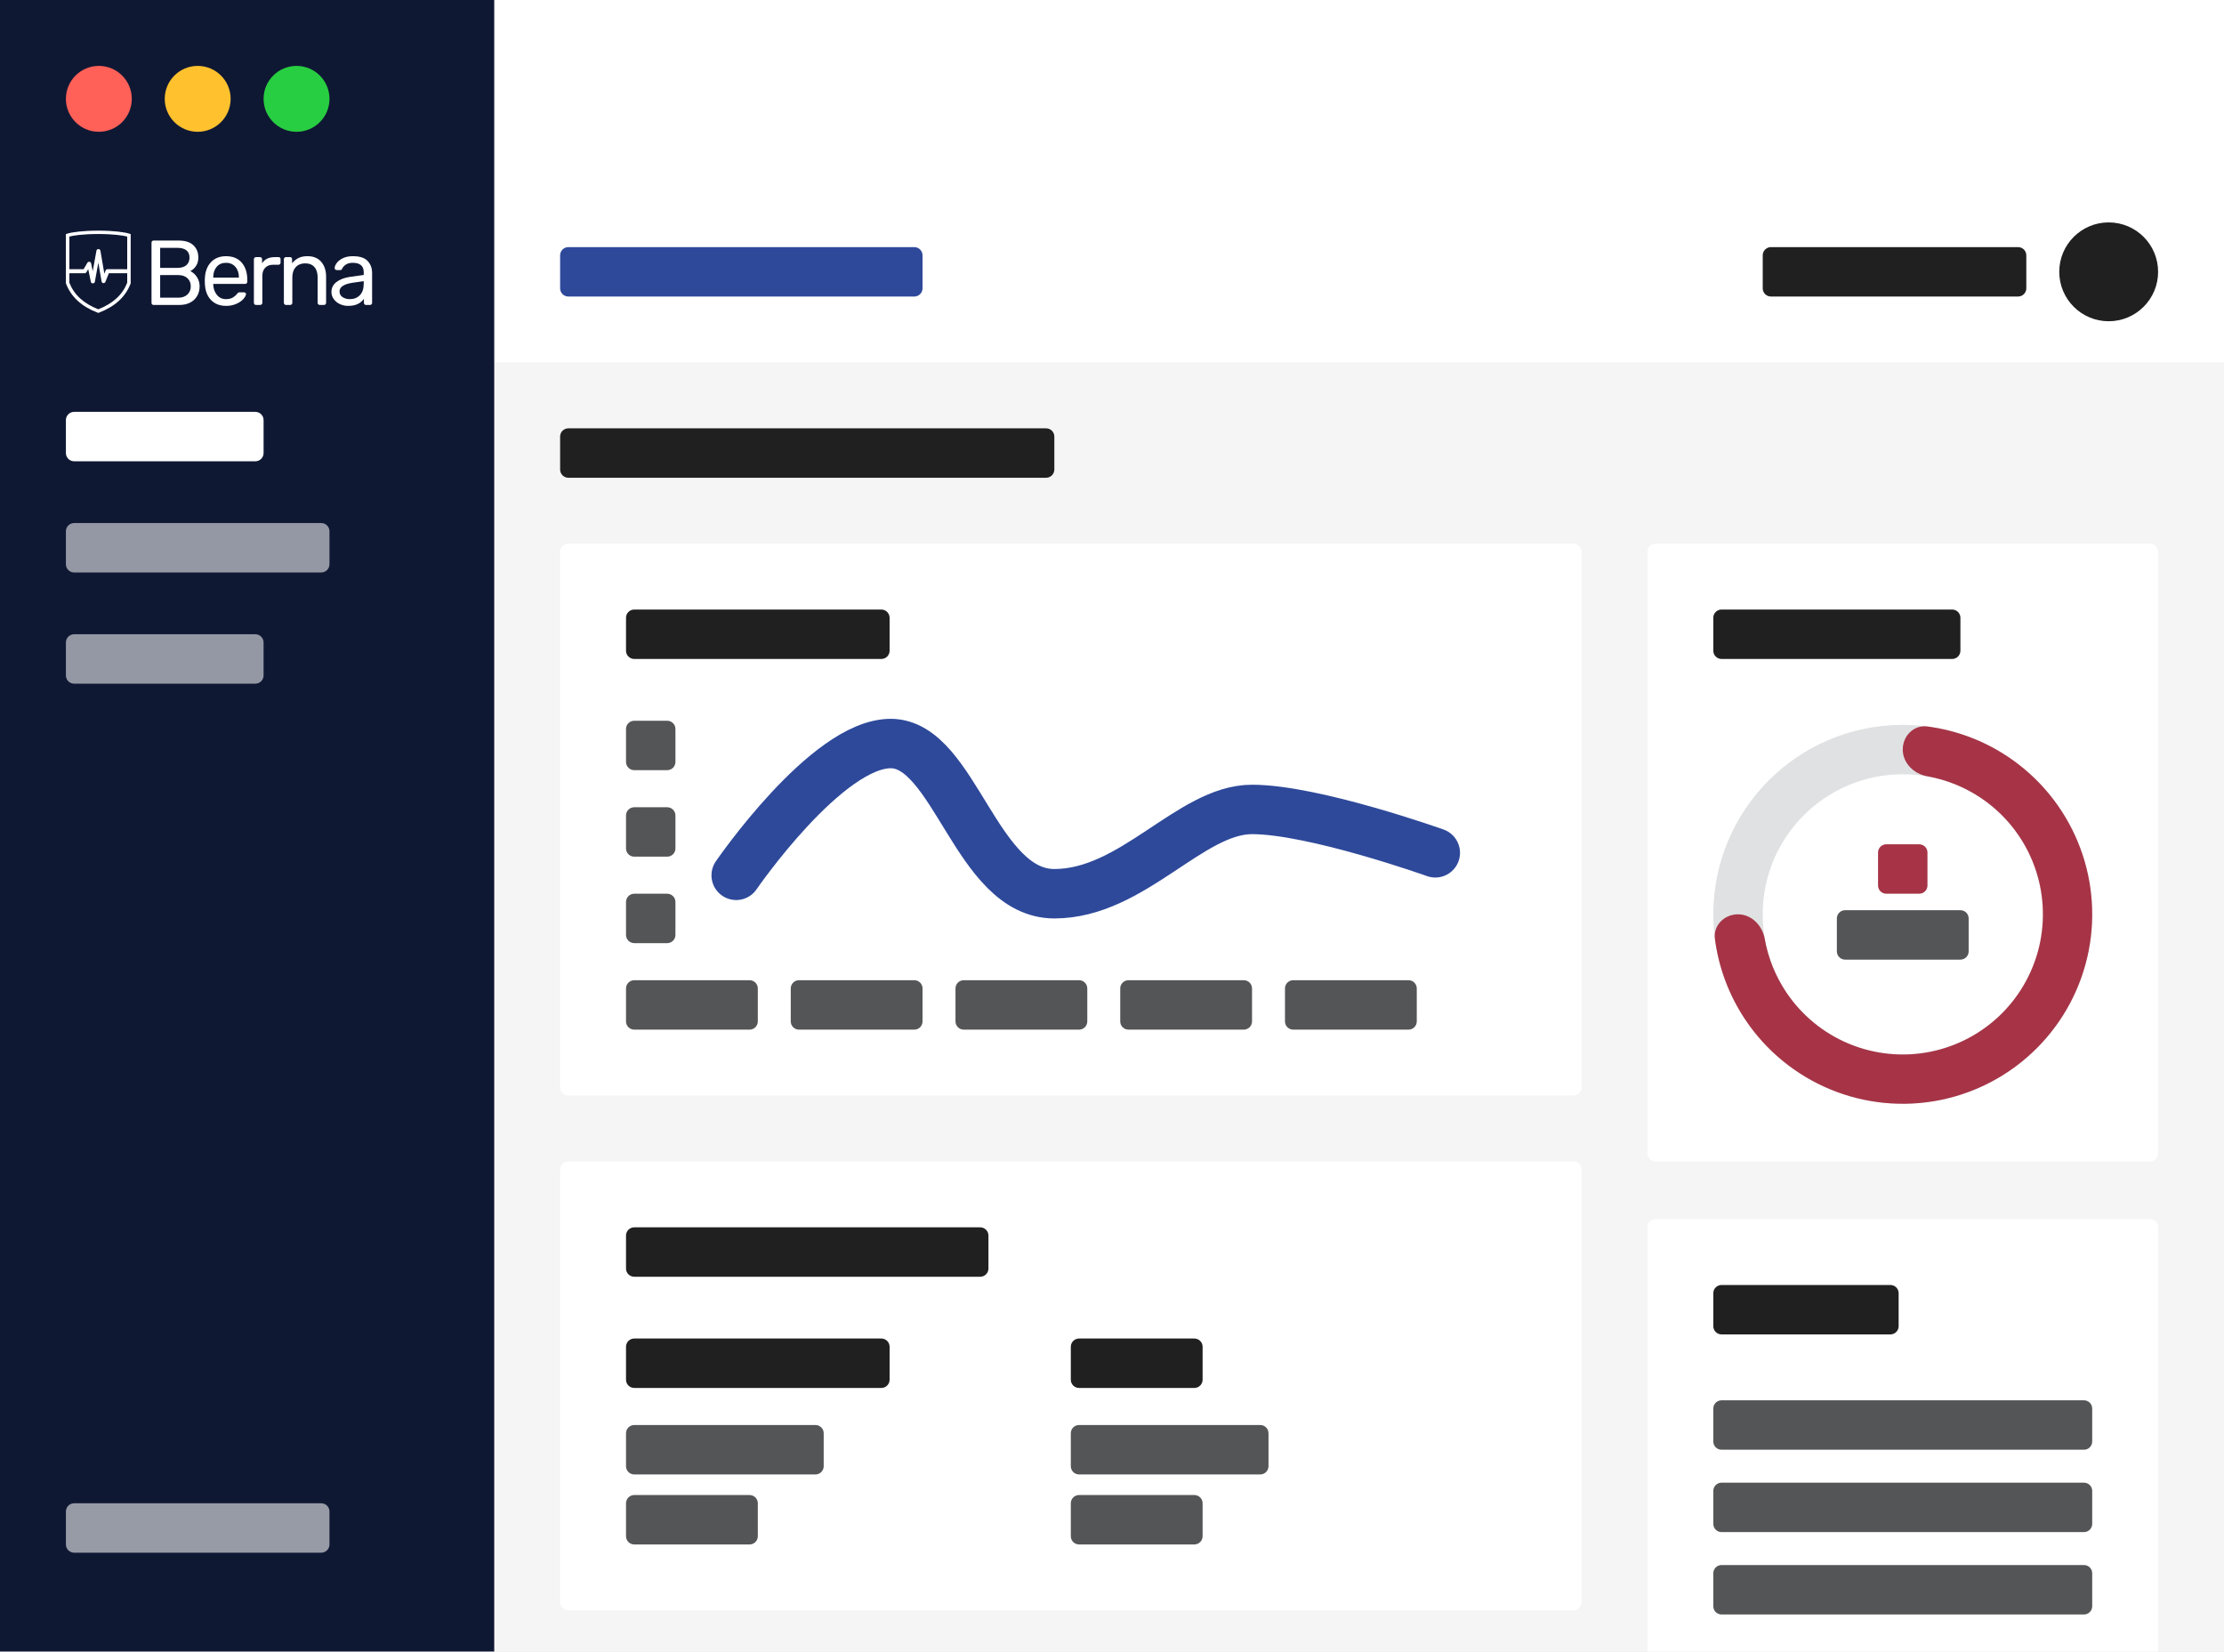
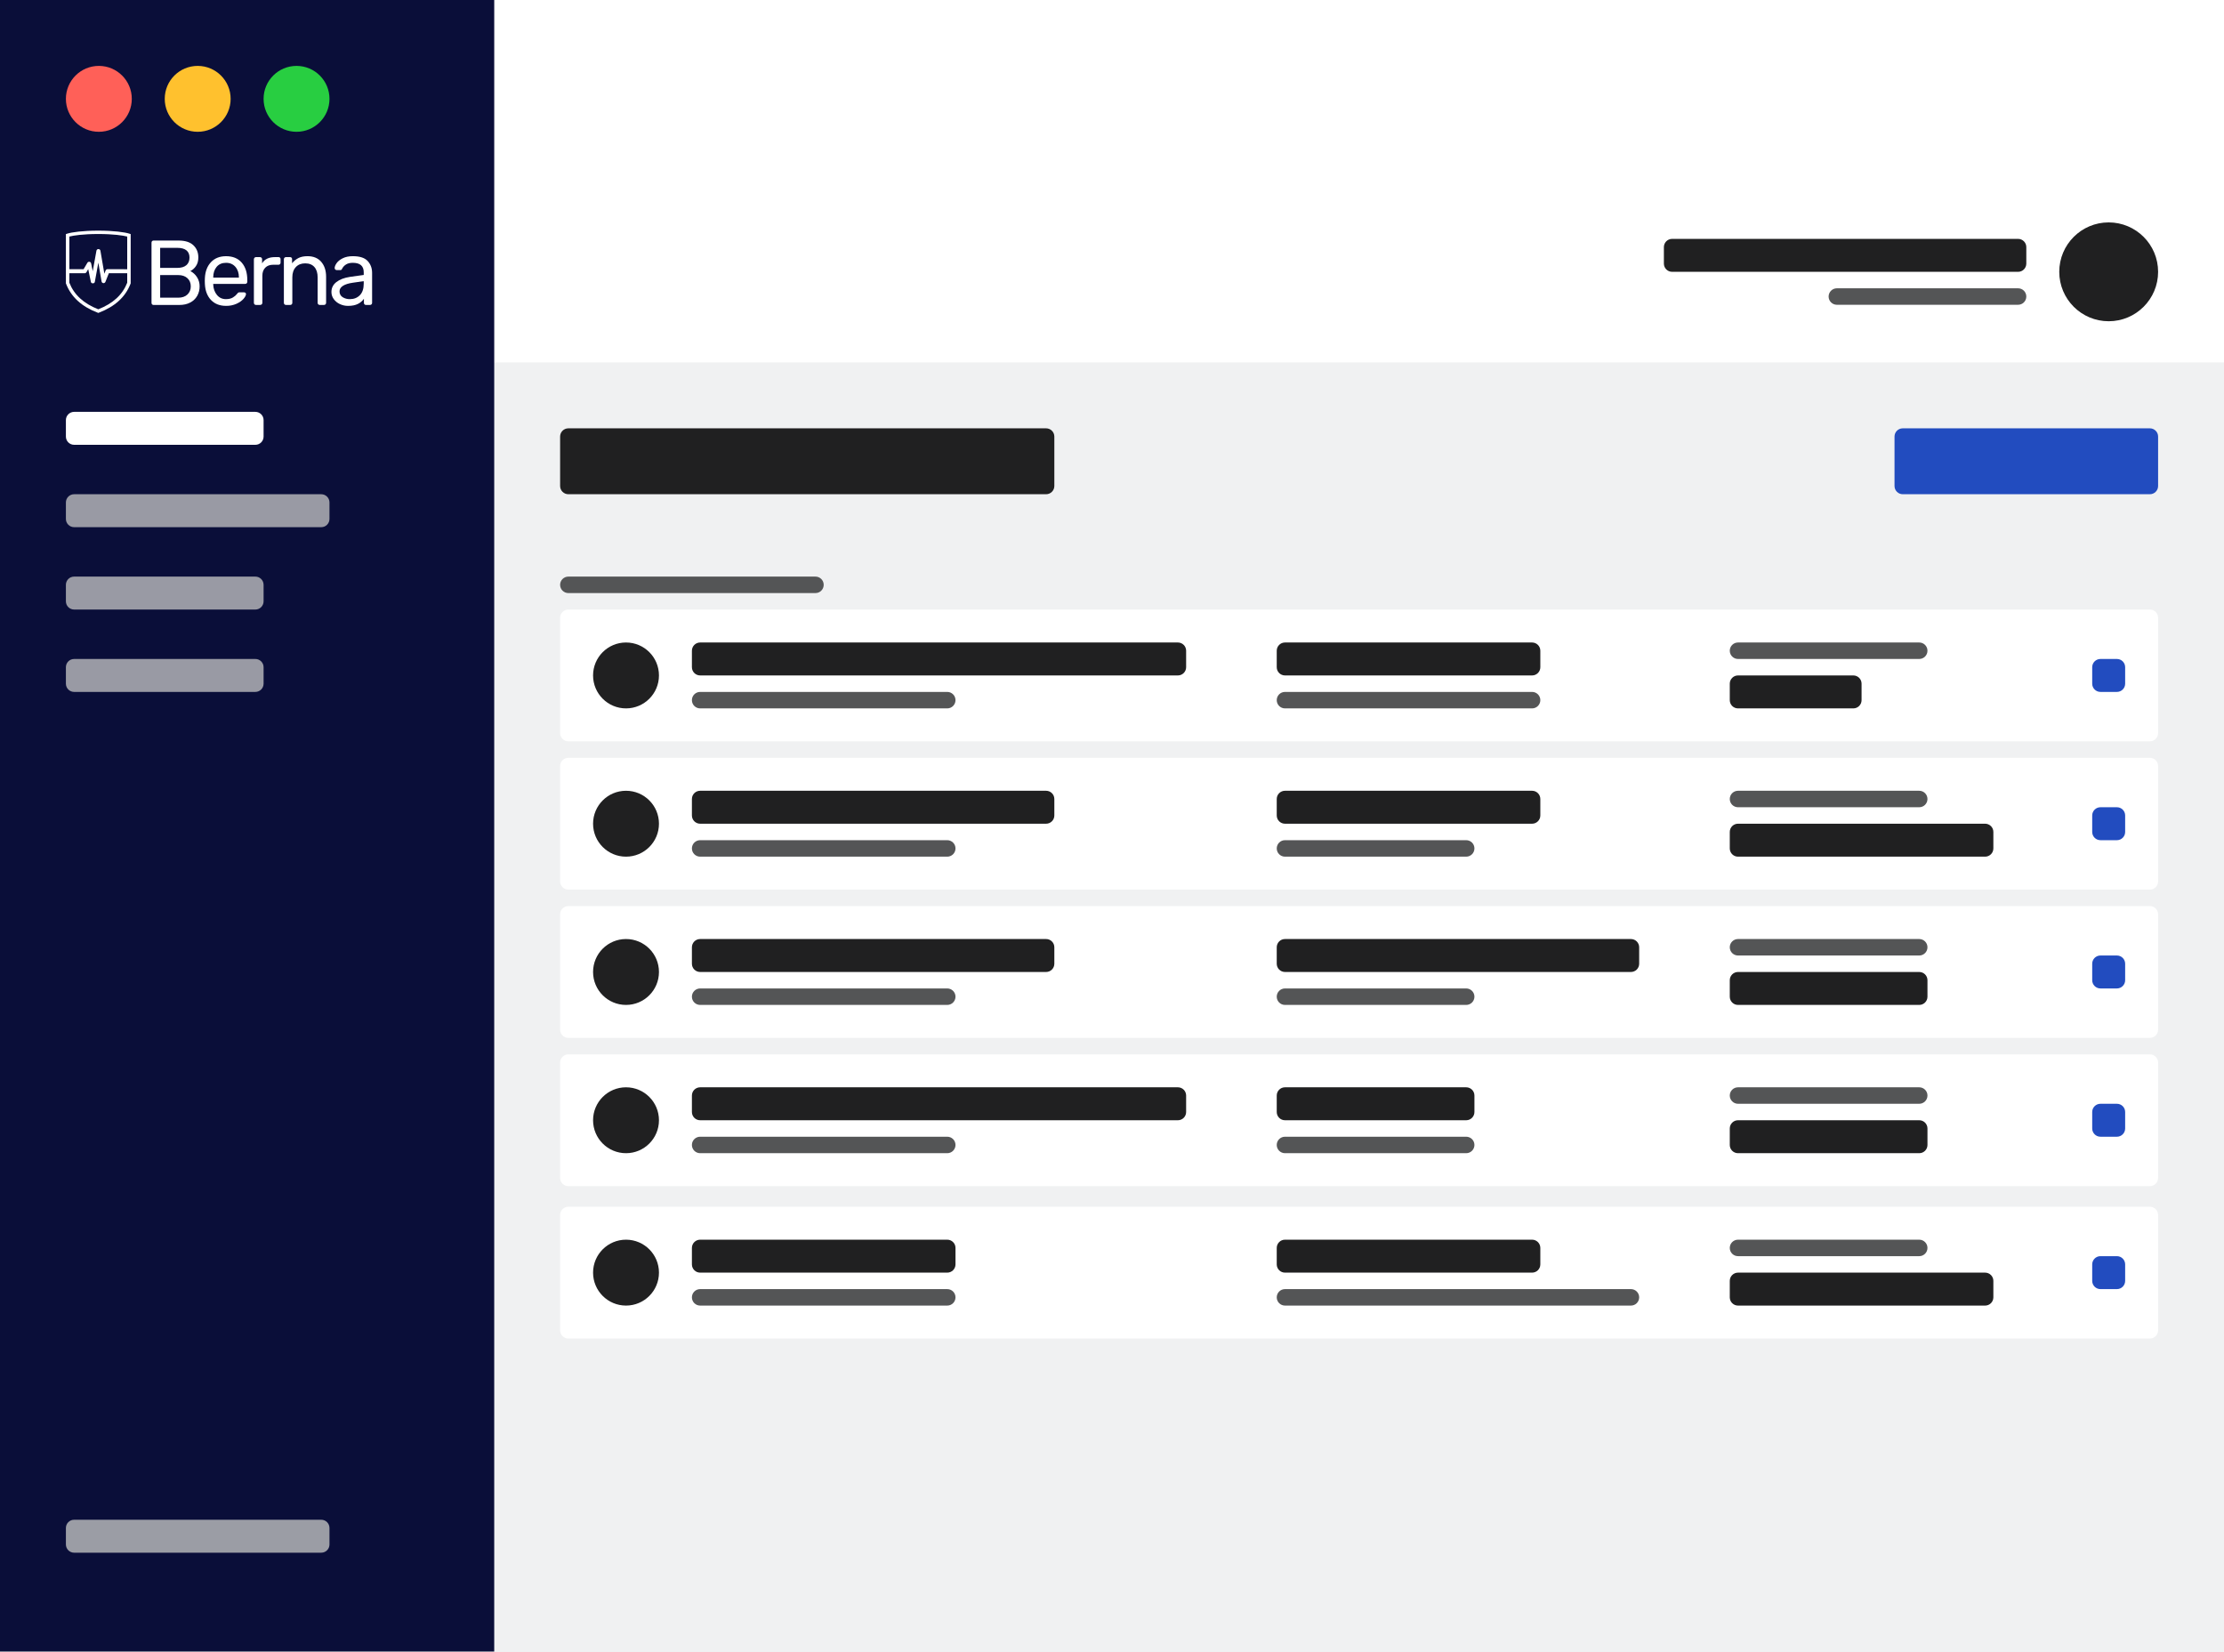
<svg xmlns="http://www.w3.org/2000/svg" width="540" height="401" viewBox="0 0 540 401" fill="none">
-   <g>
-     <g>
-       <mask id="mask0" mask-type="alpha" maskUnits="userSpaceOnUse" x="0" y="0" width="540" height="401">
-         <rect width="540" height="401" fill="white" />
-       </mask>
-       <g mask="url(#mask0)">
-         <rect x="120" width="420" height="401" fill="#F5F5F5" />
-         <rect x="120" width="420" height="88" fill="white" />
-         <rect width="120" height="408" fill="#0F1833" />
-         <rect x="136" y="132" width="248" height="134" rx="2" fill="white" />
-         <rect x="400" y="132" width="124" height="150" rx="2" fill="white" />
-         <circle cx="24" cy="24" r="8" fill="#FF6058" />
-         <circle cx="48" cy="24" r="8" fill="#FFC12E" />
-         <circle cx="72" cy="24" r="8" fill="#28CE41" />
-         <circle cx="512" cy="66" r="12" fill="#202021" />
-         <rect x="136" y="104" width="120" height="12" rx="2" fill="#202021" />
-         <rect x="152" y="148" width="64" height="12" rx="2" fill="#202021" />
-         <rect x="136" y="60" width="88" height="12" rx="2" fill="#2E499A" />
-         <rect x="416" y="148" width="60" height="12" rx="2" fill="#202021" />
-         <rect x="400" y="296" width="124" height="112" rx="2" fill="white" />
-         <rect x="416" y="312" width="45" height="12" rx="2" fill="#202021" />
-         <rect x="416" y="340" width="92" height="12" rx="2" fill="#545556" />
-         <rect x="416" y="360" width="92" height="12" rx="2" fill="#545556" />
-         <rect x="416" y="380" width="92" height="12" rx="2" fill="#545556" />
-         <rect x="152" y="175" width="12" height="12" rx="2" fill="#545556" />
-         <rect x="152" y="196" width="12" height="12" rx="2" fill="#545556" />
-         <rect x="152" y="217" width="12" height="12" rx="2" fill="#545556" />
-         <rect x="152" y="238" width="32" height="12" rx="2" fill="#545556" />
-         <rect x="192" y="238" width="32" height="12" rx="2" fill="#545556" />
-         <rect x="232" y="238" width="32" height="12" rx="2" fill="#545556" />
-         <rect x="272" y="238" width="32" height="12" rx="2" fill="#545556" />
-         <rect x="312" y="238" width="32" height="12" rx="2" fill="#545556" />
-         <rect x="136" y="282" width="248" height="109" rx="2" fill="white" />
-         <rect x="152" y="298" width="88" height="12" rx="2" fill="#202021" />
-         <rect x="152" y="325" width="64" height="12" rx="2" fill="#202021" />
-         <rect x="152" y="346" width="48" height="12" rx="2" fill="#545556" />
-         <rect x="260" y="346" width="48" height="12" rx="2" fill="#545556" />
-         <rect x="260" y="363" width="32" height="12" rx="2" fill="#545556" />
-         <rect x="152" y="363" width="32" height="12" rx="2" fill="#545556" />
-         <rect x="260" y="325" width="32" height="12" rx="2" fill="#202021" />
-         <rect x="16" y="100" width="48" height="12" rx="2" fill="white" />
-         <rect opacity="0.791" x="16" y="127" width="64" height="12" rx="2" fill="#B7BAC2" />
-         <rect opacity="0.791" x="16" y="154" width="48" height="12" rx="2" fill="#B7BAC2" />
-         <rect opacity="0.803" x="16" y="365" width="64" height="12" rx="2" fill="#B7BAC2" />
-         <rect x="428" y="60" width="64" height="12" rx="2" fill="#202021" />
-       </g>
-     </g>
-     <path d="M178.749 212.534C178.749 212.534 200.709 180.534 216.268 180.534C231.826 180.534 236.953 217 256 217C275.047 217 289 196.534 304 196.534C319 196.534 348.5 207.066 348.5 207.066" stroke="#2E499A" stroke-width="12" stroke-linecap="round" stroke-linejoin="round" />
-     <g>
-       <circle cx="462" cy="222" r="40" stroke="#E0E1E2" stroke-width="12" />
-       <path d="M462 181.98C462 178.677 464.688 175.96 467.963 176.388C474.947 177.301 481.656 179.81 487.556 183.752C495.121 188.807 501.017 195.991 504.498 204.397C507.98 212.802 508.891 222.051 507.116 230.974C505.341 239.897 500.96 248.094 494.527 254.527C488.094 260.96 479.897 265.341 470.974 267.116C462.051 268.891 452.802 267.98 444.397 264.498C435.991 261.017 428.807 255.121 423.752 247.556C419.81 241.656 417.301 234.947 416.388 227.963C415.96 224.688 418.677 222 421.98 222V222C425.283 222 427.907 224.698 428.484 227.949C429.303 232.563 431.07 236.98 433.697 240.912C437.437 246.509 442.753 250.872 448.973 253.449C455.193 256.025 462.038 256.699 468.641 255.386C475.244 254.072 481.309 250.83 486.07 246.07C490.83 241.309 494.072 235.244 495.386 228.641C496.699 222.038 496.025 215.193 493.449 208.973C490.872 202.753 486.509 197.437 480.912 193.697C476.98 191.07 472.563 189.303 467.949 188.484C464.698 187.907 462 185.283 462 181.98V181.98Z" fill="#A63446" />
-     </g>
-     <rect x="446" y="221" width="32" height="12" rx="2" fill="#545556" />
-     <rect x="456" y="205" width="12" height="12" rx="2" fill="#A63446" />
-     <g>
-       <path fill-rule="evenodd" clip-rule="evenodd" d="M36.921 73.897C36.831 73.796 36.783 73.664 36.788 73.528V58.942C36.781 58.8 36.829 58.661 36.921 58.552C37.013 58.454 37.144 58.401 37.279 58.407H43.377C44.955 58.407 46.146 58.786 46.95 59.546C47.755 60.306 48.157 61.296 48.157 62.517C48.157 63.35 47.963 64.046 47.575 64.605C47.235 65.122 46.765 65.541 46.213 65.822C46.872 66.152 47.428 66.656 47.822 67.278C48.258 67.949 48.483 68.735 48.469 69.535C48.479 70.331 48.282 71.115 47.899 71.813C47.508 72.509 46.922 73.076 46.213 73.443C45.466 73.846 44.58 74.047 43.555 74.046H37.281C37.145 74.051 37.013 73.997 36.921 73.897ZM43.042 65.045C44.009 65.045 44.745 64.826 45.253 64.386C45.76 63.947 46.013 63.333 46.012 62.543C46.012 61.769 45.763 61.181 45.264 60.779C44.765 60.377 44.024 60.176 43.042 60.176H38.888V65.045H43.042ZM45.507 71.511C44.965 72.025 44.218 72.281 43.266 72.281L38.888 72.278V66.788H43.266C44.216 66.789 44.963 67.042 45.507 67.546C46.051 68.05 46.323 68.713 46.323 69.535C46.321 70.34 46.049 70.998 45.507 71.511Z" fill="white" />
-       <path fill-rule="evenodd" clip-rule="evenodd" d="M49.748 68.971C49.834 70.609 50.331 71.901 51.238 72.847C52.146 73.793 53.36 74.265 54.88 74.265C55.751 74.282 56.615 74.11 57.414 73.762C58.151 73.426 58.72 73.027 59.123 72.565C59.525 72.102 59.727 71.707 59.727 71.38C59.728 71.266 59.674 71.157 59.581 71.09C59.481 71.015 59.359 70.976 59.235 70.978H58.252C58.123 70.97 57.993 70.989 57.872 71.034C57.748 71.121 57.642 71.231 57.56 71.358C57.283 71.703 56.947 71.994 56.566 72.218C56.126 72.493 55.556 72.631 54.857 72.631C53.953 72.631 53.224 72.29 52.671 71.609C52.118 70.928 51.82 70.102 51.775 69.13V68.929H59.532C59.669 68.934 59.803 68.881 59.9 68.784C59.998 68.687 60.051 68.553 60.046 68.416V68.013C60.047 66.226 59.597 64.811 58.695 63.769C57.792 62.727 56.523 62.206 54.885 62.206C53.366 62.207 52.152 62.683 51.244 63.636C50.335 64.588 49.837 65.868 49.748 67.477L49.725 68.212L49.748 68.971ZM58.007 67.341V67.408H51.775V67.341C51.777 66.298 52.052 65.449 52.6 64.794C53.149 64.139 53.908 63.812 54.88 63.812C55.832 63.811 56.591 64.138 57.157 64.794C57.724 65.45 58.007 66.299 58.007 67.341Z" fill="white" />
-       <path d="M61.792 73.897C61.695 73.799 61.642 73.665 61.647 73.527V62.964C61.644 62.823 61.696 62.687 61.792 62.584C61.886 62.48 62.02 62.423 62.16 62.427H63.098C63.243 62.416 63.386 62.47 63.489 62.573C63.592 62.676 63.645 62.818 63.635 62.964V63.946C64.246 62.933 65.281 62.427 66.74 62.427H67.61C67.75 62.412 67.89 62.462 67.99 62.562C68.09 62.661 68.139 62.801 68.124 62.941V63.767C68.129 63.903 68.081 64.035 67.99 64.135C67.89 64.237 67.752 64.29 67.61 64.281H66.337C65.516 64.281 64.872 64.519 64.406 64.996C63.94 65.473 63.705 66.12 63.702 66.939V73.527C63.706 73.667 63.648 73.801 63.545 73.896C63.442 73.992 63.306 74.043 63.165 74.04H62.157C62.021 74.044 61.889 73.992 61.792 73.897V73.897Z" fill="white" />
-       <path d="M69.073 73.897C68.976 73.799 68.923 73.666 68.928 73.528V62.941C68.923 62.803 68.976 62.67 69.073 62.572C69.171 62.475 69.304 62.422 69.442 62.427H70.402C70.543 62.412 70.682 62.461 70.782 62.561C70.882 62.661 70.931 62.801 70.915 62.941V63.924C71.337 63.394 71.866 62.96 72.468 62.651C73.057 62.352 73.79 62.203 74.668 62.203C76.097 62.203 77.207 62.66 77.997 63.576C78.786 64.492 79.181 65.702 79.18 67.205V73.527C79.185 73.665 79.132 73.798 79.035 73.895C78.938 73.993 78.804 74.045 78.667 74.04H77.639C77.501 74.045 77.368 73.993 77.27 73.895C77.173 73.798 77.12 73.665 77.125 73.527V67.341C77.125 66.269 76.864 65.435 76.341 64.839C75.818 64.243 75.073 63.944 74.106 63.943C73.153 63.943 72.394 64.244 71.829 64.847C71.263 65.45 70.98 66.28 70.979 67.338V73.527C70.984 73.665 70.932 73.798 70.835 73.895C70.737 73.993 70.604 74.045 70.466 74.04H69.439C69.302 74.044 69.171 73.992 69.073 73.897Z" fill="white" />
-       <path fill-rule="evenodd" clip-rule="evenodd" d="M81.023 72.602C81.402 73.127 81.909 73.546 82.496 73.819C83.127 74.121 83.818 74.275 84.518 74.269C85.501 74.268 86.305 74.104 86.93 73.777C87.503 73.494 87.995 73.07 88.36 72.545V73.527C88.355 73.663 88.403 73.795 88.494 73.896C88.587 73.994 88.717 74.047 88.852 74.04H89.835C89.973 74.046 90.106 73.993 90.204 73.896C90.301 73.798 90.354 73.665 90.349 73.527V66.269C90.349 65.108 89.988 64.141 89.265 63.366C88.542 62.591 87.347 62.204 85.68 62.204C84.714 62.203 83.895 62.371 83.222 62.706C82.552 63.041 82.056 63.435 81.737 63.89C81.417 64.345 81.257 64.743 81.257 65.085C81.259 65.355 81.478 65.574 81.748 65.577H82.62C82.719 65.583 82.817 65.555 82.899 65.498C82.986 65.415 83.052 65.312 83.089 65.197C83.306 64.8 83.621 64.465 84.004 64.225C84.422 63.95 84.973 63.812 85.657 63.812C87.429 63.813 88.315 64.579 88.315 66.112V66.761L84.965 67.229C83.581 67.439 82.486 67.856 81.682 68.481C80.877 69.105 80.475 69.909 80.475 70.893C80.471 71.507 80.663 72.105 81.023 72.602ZM88.315 68.882C88.315 70.104 88.002 71.035 87.377 71.674C86.752 72.312 85.948 72.631 84.965 72.631C84.338 72.651 83.72 72.484 83.189 72.153C82.704 71.852 82.418 71.315 82.44 70.745C82.44 70.206 82.716 69.758 83.267 69.401C83.819 69.044 84.63 68.79 85.702 68.641L88.315 68.261V68.882Z" fill="white" />
-       <path d="M31.245 66.343H26.427L25.597 68.436C25.516 68.641 25.309 68.766 25.091 68.743C24.872 68.72 24.696 68.554 24.66 68.337L23.876 63.773L23.024 68.447C22.982 68.678 22.782 68.79 22.548 68.79V68.79C22.314 68.79 22.114 68.687 22.068 68.46L21.422 65.348L20.994 66.088C20.907 66.24 20.747 66.337 20.573 66.343H16.668C16.398 66.343 16.601 66.102 16.601 65.834C16.601 65.566 16.466 65.365 16.736 65.365H20.294L21.222 63.796C21.326 63.622 21.525 63.529 21.724 63.562C21.924 63.594 22.083 63.748 22.123 63.946L22.518 65.851L23.417 60.866C23.461 60.635 23.664 60.469 23.899 60.472V60.472C24.135 60.469 24.339 60.637 24.381 60.87L25.338 66.457L25.645 65.673C25.718 65.485 25.898 65.362 26.1 65.36L31.246 65.371" fill="white" />
-       <path fill-rule="evenodd" clip-rule="evenodd" d="M23.71 75.92L23.866 75.98L24.021 75.92C27.946 74.408 30.459 72.101 31.704 68.867L31.731 68.798V56.838L31.445 56.744C30.324 56.373 27.545 56 23.866 56C20.186 56 17.406 56.373 16.286 56.744L16 56.838V68.798L16.027 68.867C17.272 72.101 19.788 74.408 23.71 75.92ZM23.866 75.098C20.292 73.691 17.993 71.575 16.844 68.649V57.436C17.848 57.175 20.18 56.819 23.866 56.819C27.551 56.819 29.88 57.175 30.889 57.436V68.649C29.738 71.575 27.44 73.687 23.866 75.098Z" fill="white" />
-     </g>
-   </g>
+   <rect x="120" width="420" height="401" fill="#F0F1F2" />
+   <rect x="120" width="420" height="88" fill="white" />
+   <rect width="120" height="401" fill="#0A0E39" />
+   <rect x="136" y="148" width="388" height="32" rx="2" fill="white" />
+   <circle cx="24" cy="24" r="8" fill="#FF6058" />
+   <circle cx="48" cy="24" r="8" fill="#FFC12E" />
+   <circle cx="72" cy="24" r="8" fill="#28CE41" />
+   <circle cx="512" cy="66" r="12" fill="#202021" />
+   <circle cx="152" cy="164" r="8" fill="#202021" />
+   <rect x="136" y="104" width="120" height="16" rx="2" fill="#202021" />
+   <rect x="460" y="104" width="64" height="16" rx="2" fill="#224CBF" />
+   <rect x="168" y="156" width="120" height="8" rx="2" fill="#202021" />
+   <rect x="168" y="168" width="64" height="4" rx="2" fill="#545556" />
+   <rect x="310" y="156" width="64" height="8" rx="2" fill="#202021" />
+   <rect x="310" y="168" width="64" height="4" rx="2" fill="#545556" />
+   <rect x="420" y="156" width="48" height="4" rx="2" fill="#545556" />
+   <rect x="444" y="70" width="48" height="4" rx="2" fill="#545556" />
+   <rect x="420" y="164" width="32" height="8" rx="2" fill="#202021" />
+   <rect x="508" y="160" width="8" height="8" rx="2" fill="#224CBF" />
+   <rect x="136" y="184" width="388" height="32" rx="2" fill="white" />
+   <circle cx="152" cy="200" r="8" fill="#202021" />
+   <rect x="168" y="192" width="88" height="8" rx="2" fill="#202021" />
+   <rect x="168" y="204" width="64" height="4" rx="2" fill="#545556" />
+   <rect x="310" y="192" width="64" height="8" rx="2" fill="#202021" />
+   <rect x="310" y="204" width="48" height="4" rx="2" fill="#545556" />
+   <rect x="420" y="192" width="48" height="4" rx="2" fill="#545556" />
+   <rect x="420" y="200" width="64" height="8" rx="2" fill="#202021" />
+   <rect x="508" y="196" width="8" height="8" rx="2" fill="#224CBF" />
+   <rect x="136" y="220" width="388" height="32" rx="2" fill="white" />
+   <circle cx="152" cy="236" r="8" fill="#202021" />
+   <rect x="168" y="228" width="88" height="8" rx="2" fill="#202021" />
+   <rect x="168" y="240" width="64" height="4" rx="2" fill="#545556" />
+   <rect x="310" y="228" width="88" height="8" rx="2" fill="#202021" />
+   <rect x="310" y="240" width="48" height="4" rx="2" fill="#545556" />
+   <rect x="420" y="228" width="48" height="4" rx="2" fill="#545556" />
+   <rect x="420" y="236" width="48" height="8" rx="2" fill="#202021" />
+   <rect x="508" y="232" width="8" height="8" rx="2" fill="#224CBF" />
+   <rect x="136" y="256" width="388" height="32" rx="2" fill="white" />
+   <circle cx="152" cy="272" r="8" fill="#202021" />
+   <rect x="168" y="264" width="120" height="8" rx="2" fill="#202021" />
+   <rect x="168" y="276" width="64" height="4" rx="2" fill="#545556" />
+   <rect x="310" y="264" width="48" height="8" rx="2" fill="#202021" />
+   <rect x="310" y="276" width="48" height="4" rx="2" fill="#545556" />
+   <rect x="420" y="264" width="48" height="4" rx="2" fill="#545556" />
+   <rect x="420" y="272" width="48" height="8" rx="2" fill="#202021" />
+   <rect x="508" y="268" width="8" height="8" rx="2" fill="#224CBF" />
+   <rect x="136" y="293" width="388" height="32" rx="2" fill="white" />
+   <circle cx="152" cy="309" r="8" fill="#202021" />
+   <rect x="168" y="301" width="64" height="8" rx="2" fill="#202021" />
+   <rect x="168" y="313" width="64" height="4" rx="2" fill="#545556" />
+   <rect x="310" y="301" width="64" height="8" rx="2" fill="#202021" />
+   <rect x="310" y="313" width="88" height="4" rx="2" fill="#545556" />
+   <rect x="420" y="301" width="48" height="4" rx="2" fill="#545556" />
+   <rect x="420" y="309" width="64" height="8" rx="2" fill="#202021" />
+   <rect x="508" y="305" width="8" height="8" rx="2" fill="#224CBF" />
+   <rect x="136" y="140" width="64" height="4" rx="2" fill="#545556" />
+   <rect x="16" y="100" width="48" height="8" rx="2" fill="white" />
+   <rect opacity="0.791" x="16" y="120" width="64" height="8" rx="2" fill="#BEBFC0" />
+   <rect opacity="0.791" x="16" y="140" width="48" height="8" rx="2" fill="#BEBFC0" />
+   <rect opacity="0.791" x="16" y="160" width="48" height="8" rx="2" fill="#BEBFC0" />
+   <rect opacity="0.803" x="16" y="369" width="64" height="8" rx="2" fill="#BEBFC0" />
+   <rect x="404" y="58" width="88" height="8" rx="2" fill="#202021" />
+   <path fill-rule="evenodd" clip-rule="evenodd" d="M36.921 73.897C36.831 73.796 36.783 73.664 36.788 73.528V58.942C36.781 58.8 36.829 58.661 36.921 58.552C37.013 58.454 37.144 58.401 37.279 58.407H43.377C44.955 58.407 46.146 58.786 46.95 59.546C47.755 60.306 48.157 61.296 48.157 62.517C48.157 63.35 47.963 64.046 47.575 64.605C47.235 65.122 46.765 65.541 46.213 65.822C46.872 66.152 47.428 66.656 47.822 67.278C48.258 67.949 48.483 68.735 48.469 69.535C48.479 70.331 48.282 71.115 47.899 71.813C47.508 72.509 46.922 73.076 46.213 73.443C45.466 73.846 44.58 74.047 43.555 74.046H37.281C37.145 74.051 37.013 73.997 36.921 73.897ZM43.042 65.045C44.009 65.045 44.745 64.826 45.253 64.386C45.76 63.947 46.013 63.333 46.012 62.543C46.012 61.769 45.763 61.181 45.264 60.779C44.765 60.377 44.024 60.176 43.042 60.176H38.888V65.045H43.042ZM45.507 71.511C44.965 72.025 44.218 72.281 43.266 72.281L38.888 72.278V66.788H43.266C44.216 66.789 44.963 67.042 45.507 67.546C46.051 68.05 46.323 68.713 46.323 69.535C46.321 70.34 46.049 70.998 45.507 71.511Z" fill="white" />
+   <path fill-rule="evenodd" clip-rule="evenodd" d="M49.748 68.971C49.834 70.609 50.331 71.901 51.238 72.847C52.146 73.793 53.36 74.265 54.88 74.265C55.751 74.282 56.615 74.11 57.414 73.762C58.151 73.426 58.72 73.027 59.123 72.565C59.525 72.102 59.727 71.707 59.727 71.38C59.728 71.266 59.674 71.157 59.581 71.09C59.481 71.015 59.359 70.976 59.235 70.978H58.252C58.123 70.97 57.993 70.989 57.872 71.034C57.748 71.121 57.642 71.231 57.56 71.358C57.283 71.703 56.947 71.994 56.566 72.218C56.126 72.493 55.556 72.631 54.857 72.631C53.953 72.631 53.224 72.29 52.671 71.609C52.118 70.928 51.82 70.102 51.775 69.13V68.929H59.532C59.669 68.934 59.803 68.881 59.9 68.784C59.998 68.687 60.051 68.553 60.046 68.416V68.013C60.047 66.226 59.597 64.811 58.695 63.769C57.792 62.727 56.523 62.206 54.885 62.206C53.366 62.207 52.152 62.683 51.244 63.636C50.335 64.588 49.837 65.868 49.748 67.477L49.725 68.212L49.748 68.971ZM58.007 67.341V67.408H51.775V67.341C51.777 66.298 52.052 65.449 52.6 64.794C53.149 64.139 53.908 63.812 54.88 63.812C55.832 63.811 56.591 64.138 57.157 64.794C57.724 65.45 58.007 66.299 58.007 67.341Z" fill="white" />
+   <path d="M61.792 73.897C61.695 73.799 61.642 73.665 61.647 73.527V62.964C61.644 62.823 61.696 62.687 61.792 62.584C61.886 62.48 62.02 62.423 62.16 62.427H63.098C63.243 62.416 63.386 62.47 63.489 62.573C63.592 62.676 63.645 62.818 63.635 62.964V63.946C64.246 62.933 65.281 62.427 66.74 62.427H67.61C67.75 62.412 67.89 62.462 67.99 62.562C68.09 62.661 68.139 62.801 68.124 62.941V63.767C68.129 63.903 68.081 64.035 67.99 64.135C67.89 64.237 67.752 64.29 67.61 64.281H66.337C65.516 64.281 64.872 64.519 64.406 64.996C63.94 65.473 63.705 66.12 63.702 66.939V73.527C63.706 73.667 63.648 73.801 63.545 73.896C63.442 73.992 63.306 74.043 63.165 74.04H62.157C62.021 74.044 61.889 73.992 61.792 73.897Z" fill="white" />
+   <path d="M69.073 73.897C68.976 73.799 68.923 73.666 68.928 73.528V62.941C68.923 62.803 68.976 62.67 69.073 62.572C69.171 62.475 69.304 62.422 69.442 62.427H70.402C70.543 62.412 70.682 62.461 70.782 62.561C70.882 62.661 70.931 62.801 70.915 62.941V63.924C71.337 63.394 71.866 62.96 72.468 62.651C73.057 62.352 73.79 62.203 74.668 62.203C76.097 62.203 77.207 62.66 77.997 63.576C78.786 64.492 79.181 65.702 79.18 67.205V73.527C79.185 73.665 79.132 73.798 79.035 73.895C78.938 73.993 78.804 74.045 78.667 74.04H77.639C77.501 74.045 77.368 73.993 77.27 73.895C77.173 73.798 77.12 73.665 77.125 73.527V67.341C77.125 66.269 76.864 65.435 76.341 64.839C75.818 64.243 75.073 63.944 74.106 63.943C73.153 63.943 72.394 64.244 71.829 64.847C71.263 65.45 70.98 66.28 70.979 67.338V73.527C70.984 73.665 70.932 73.798 70.835 73.895C70.737 73.993 70.604 74.045 70.466 74.04H69.439C69.302 74.044 69.171 73.992 69.073 73.897Z" fill="white" />
+   <path fill-rule="evenodd" clip-rule="evenodd" d="M81.023 72.602C81.402 73.127 81.909 73.546 82.496 73.819C83.127 74.121 83.818 74.275 84.518 74.269C85.501 74.268 86.305 74.104 86.93 73.777C87.503 73.494 87.995 73.07 88.36 72.545V73.527C88.355 73.663 88.403 73.795 88.494 73.896C88.587 73.994 88.717 74.047 88.852 74.04H89.835C89.973 74.046 90.106 73.993 90.204 73.896C90.301 73.798 90.353 73.665 90.348 73.527V66.269C90.349 65.108 89.988 64.141 89.265 63.366C88.542 62.591 87.347 62.204 85.68 62.204C84.714 62.203 83.895 62.371 83.222 62.706C82.552 63.041 82.056 63.435 81.737 63.89C81.417 64.345 81.257 64.743 81.257 65.085C81.259 65.355 81.477 65.574 81.748 65.577H82.62C82.719 65.583 82.817 65.555 82.899 65.498C82.986 65.415 83.052 65.312 83.089 65.197C83.305 64.8 83.621 64.465 84.004 64.225C84.422 63.95 84.973 63.812 85.657 63.812C87.429 63.813 88.315 64.579 88.315 66.112V66.761L84.965 67.229C83.581 67.439 82.486 67.856 81.682 68.481C80.877 69.105 80.475 69.909 80.475 70.893C80.471 71.507 80.663 72.105 81.023 72.602ZM88.315 68.882C88.315 70.104 88.002 71.035 87.377 71.674C86.752 72.312 85.948 72.631 84.965 72.631C84.338 72.651 83.72 72.484 83.189 72.153C82.704 71.852 82.418 71.315 82.44 70.745C82.44 70.206 82.716 69.758 83.267 69.401C83.818 69.044 84.63 68.79 85.702 68.641L88.315 68.261V68.882Z" fill="white" />
+   <path d="M31.245 66.343H26.427L25.597 68.436C25.516 68.641 25.309 68.766 25.091 68.743C24.872 68.72 24.696 68.554 24.66 68.337L23.876 63.773L23.024 68.447C22.982 68.678 22.782 68.79 22.548 68.79C22.314 68.79 22.114 68.687 22.068 68.46L21.422 65.348L20.994 66.088C20.907 66.24 20.747 66.337 20.573 66.343H16.668C16.398 66.343 16.601 66.102 16.601 65.834C16.601 65.566 16.466 65.365 16.736 65.365H20.294L21.222 63.796C21.326 63.622 21.525 63.529 21.724 63.562C21.924 63.594 22.083 63.748 22.123 63.946L22.518 65.851L23.417 60.866C23.461 60.635 23.664 60.469 23.899 60.472C24.135 60.469 24.339 60.637 24.381 60.87L25.338 66.457L25.645 65.673C25.718 65.485 25.898 65.362 26.1 65.36L31.246 65.371" fill="white" />
+   <path fill-rule="evenodd" clip-rule="evenodd" d="M23.71 75.92L23.866 75.98L24.021 75.92C27.946 74.408 30.459 72.101 31.704 68.867L31.731 68.798V56.838L31.445 56.744C30.324 56.373 27.545 56 23.866 56C20.186 56 17.406 56.373 16.286 56.744L16 56.838V68.798L16.027 68.867C17.272 72.101 19.788 74.408 23.71 75.92ZM23.866 75.098C20.292 73.691 17.993 71.575 16.844 68.649V57.436C17.848 57.175 20.18 56.819 23.866 56.819C27.551 56.819 29.88 57.175 30.889 57.436V68.649C29.738 71.575 27.44 73.687 23.866 75.098Z" fill="white" />
</svg>
